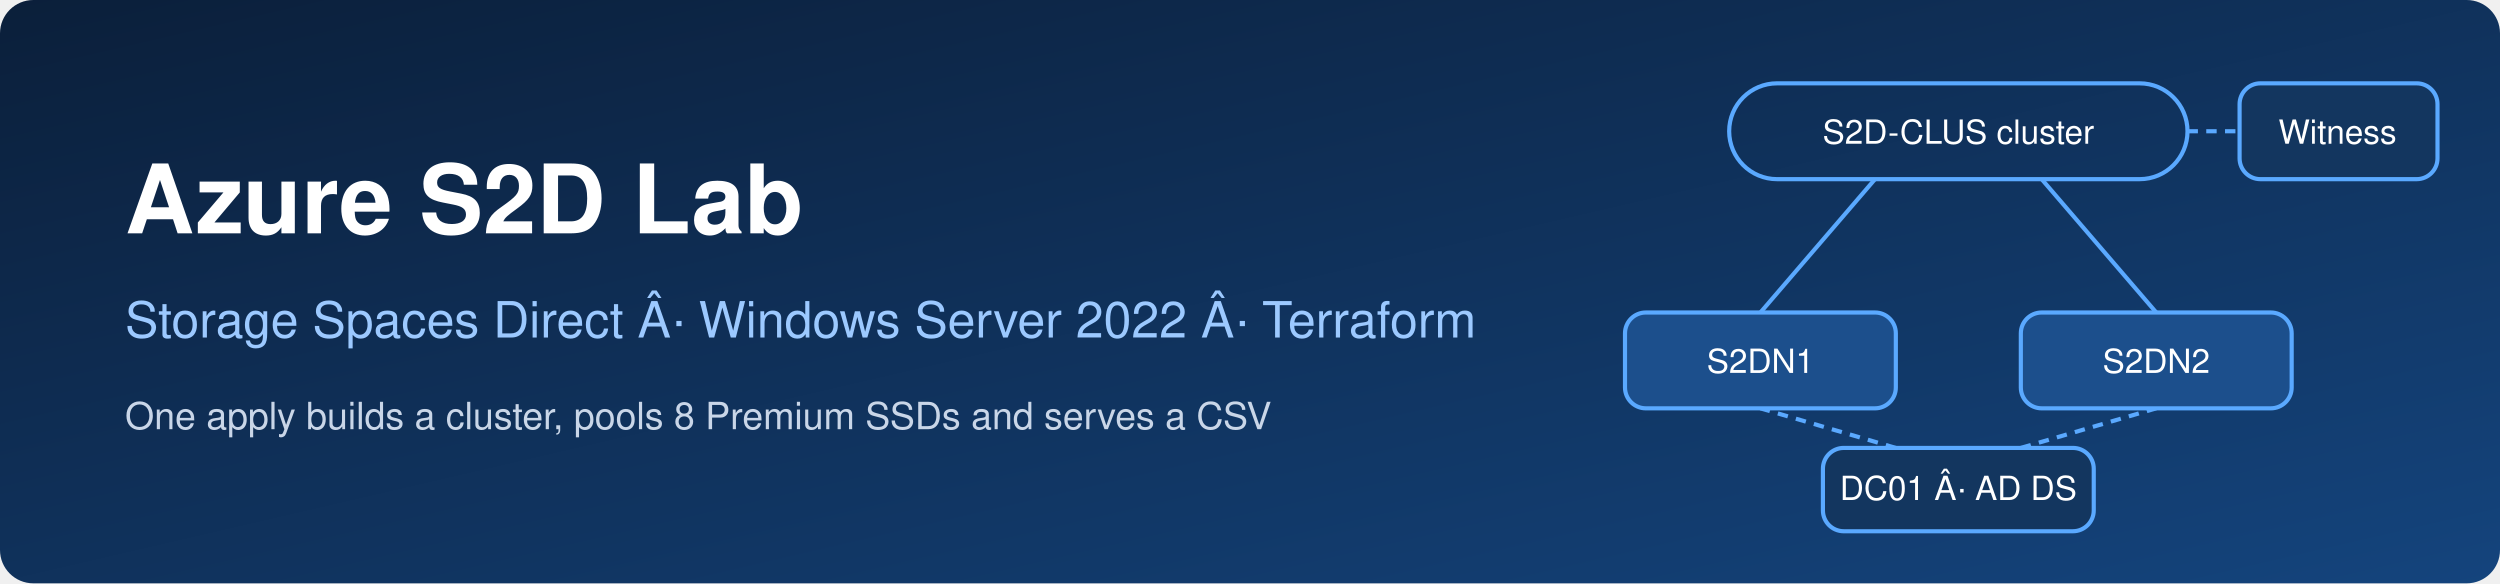
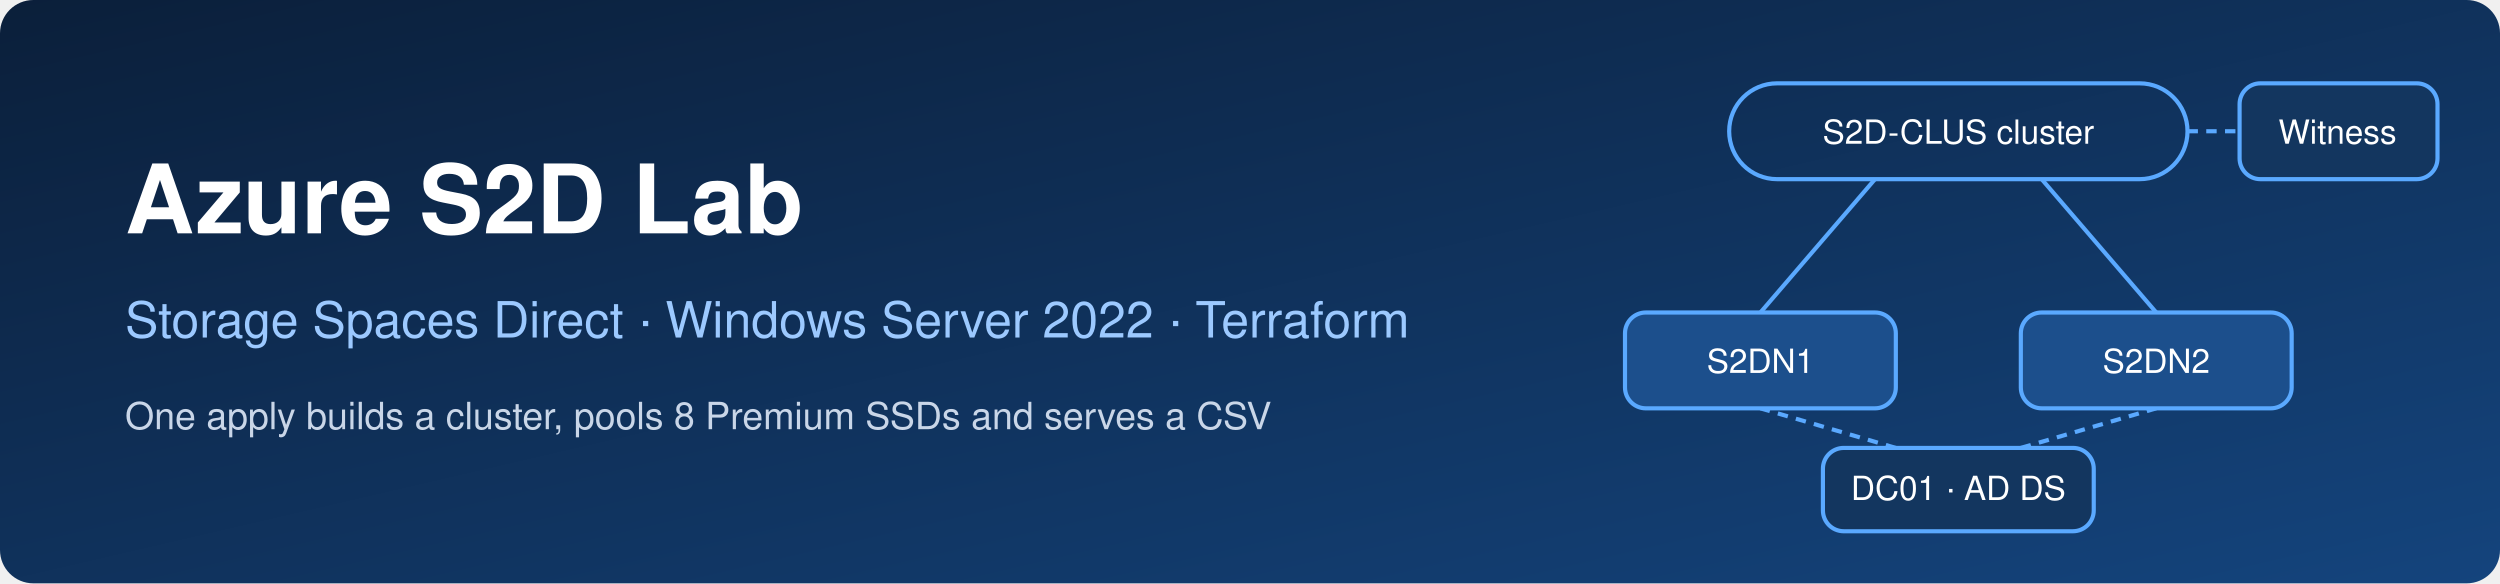
<svg xmlns="http://www.w3.org/2000/svg" width="1200" height="280" viewBox="0 0 1200 280" role="img" aria-labelledby="title desc">
  <defs>
    <linearGradient id="bg" x1="0" y1="0" x2="1" y2="1">
      <stop offset="0" stop-color="#0b1f3a" />
      <stop offset="1" stop-color="#14447d" />
    </linearGradient>
  </defs>
  <rect width="1200" height="280" rx="16" fill="url(#bg)" />
  <text x="60" y="112" font-family="Segoe UI, Helvetica, Arial, sans-serif" font-size="46" font-weight="700" fill="#ffffff">Azure S2D Lab</text>
-   <text x="60" y="162" font-family="Segoe UI, Helvetica, Arial, sans-serif" font-size="24" fill="#9cc9ff">Storage Spaces Direct Â· Windows Server 2022 Â· Terraform</text>
+   <text x="60" y="162" font-family="Segoe UI, Helvetica, Arial, sans-serif" font-size="24" fill="#9cc9ff">Storage Spaces Direct · Windows Server 2022 · Terraform</text>
  <text x="60" y="206" font-family="Segoe UI, Helvetica, Arial, sans-serif" font-size="18" fill="#c9d6e8">One apply builds a cluster, pools 8 Premium SSDs and serves a CSV</text>
  <g font-family="Segoe UI, Helvetica, Arial, sans-serif" font-size="16" text-anchor="middle">
    <line x1="845" y1="150" x2="900" y2="86" stroke="#5aa9ff" stroke-width="2" />
    <line x1="1035" y1="150" x2="980" y2="86" stroke="#5aa9ff" stroke-width="2" />
    <line x1="910" y1="215" x2="845" y2="196" stroke="#5aa9ff" stroke-width="2" stroke-dasharray="5 4" />
    <line x1="970" y1="215" x2="1035" y2="196" stroke="#5aa9ff" stroke-width="2" stroke-dasharray="5 4" />
    <line x1="1050" y1="63" x2="1075" y2="63" stroke="#5aa9ff" stroke-width="2" stroke-dasharray="5 4" />
    <rect x="830" y="40" width="220" height="46" rx="23" fill="none" stroke="#5aa9ff" stroke-width="2" />
    <text x="940" y="69" fill="#ffffff">S2D-CLUS cluster</text>
    <rect x="1075" y="40" width="95" height="46" rx="10" fill="#13365f" stroke="#5aa9ff" stroke-width="2" />
    <text x="1122" y="69" fill="#ffffff">Witness</text>
    <rect x="780" y="150" width="130" height="46" rx="10" fill="#1c4f8c" stroke="#5aa9ff" stroke-width="2" />
    <text x="845" y="179" fill="#ffffff">S2DN1</text>
    <rect x="970" y="150" width="130" height="46" rx="10" fill="#1c4f8c" stroke="#5aa9ff" stroke-width="2" />
    <text x="1035" y="179" fill="#ffffff">S2DN2</text>
    <rect x="875" y="215" width="130" height="40" rx="10" fill="#13365f" stroke="#5aa9ff" stroke-width="2" />
-     <text x="940" y="240" fill="#ffffff">DC01 Â· AD DS</text>
+     <text x="940" y="240" fill="#ffffff">DC01 · AD DS</text>
  </g>
</svg>
